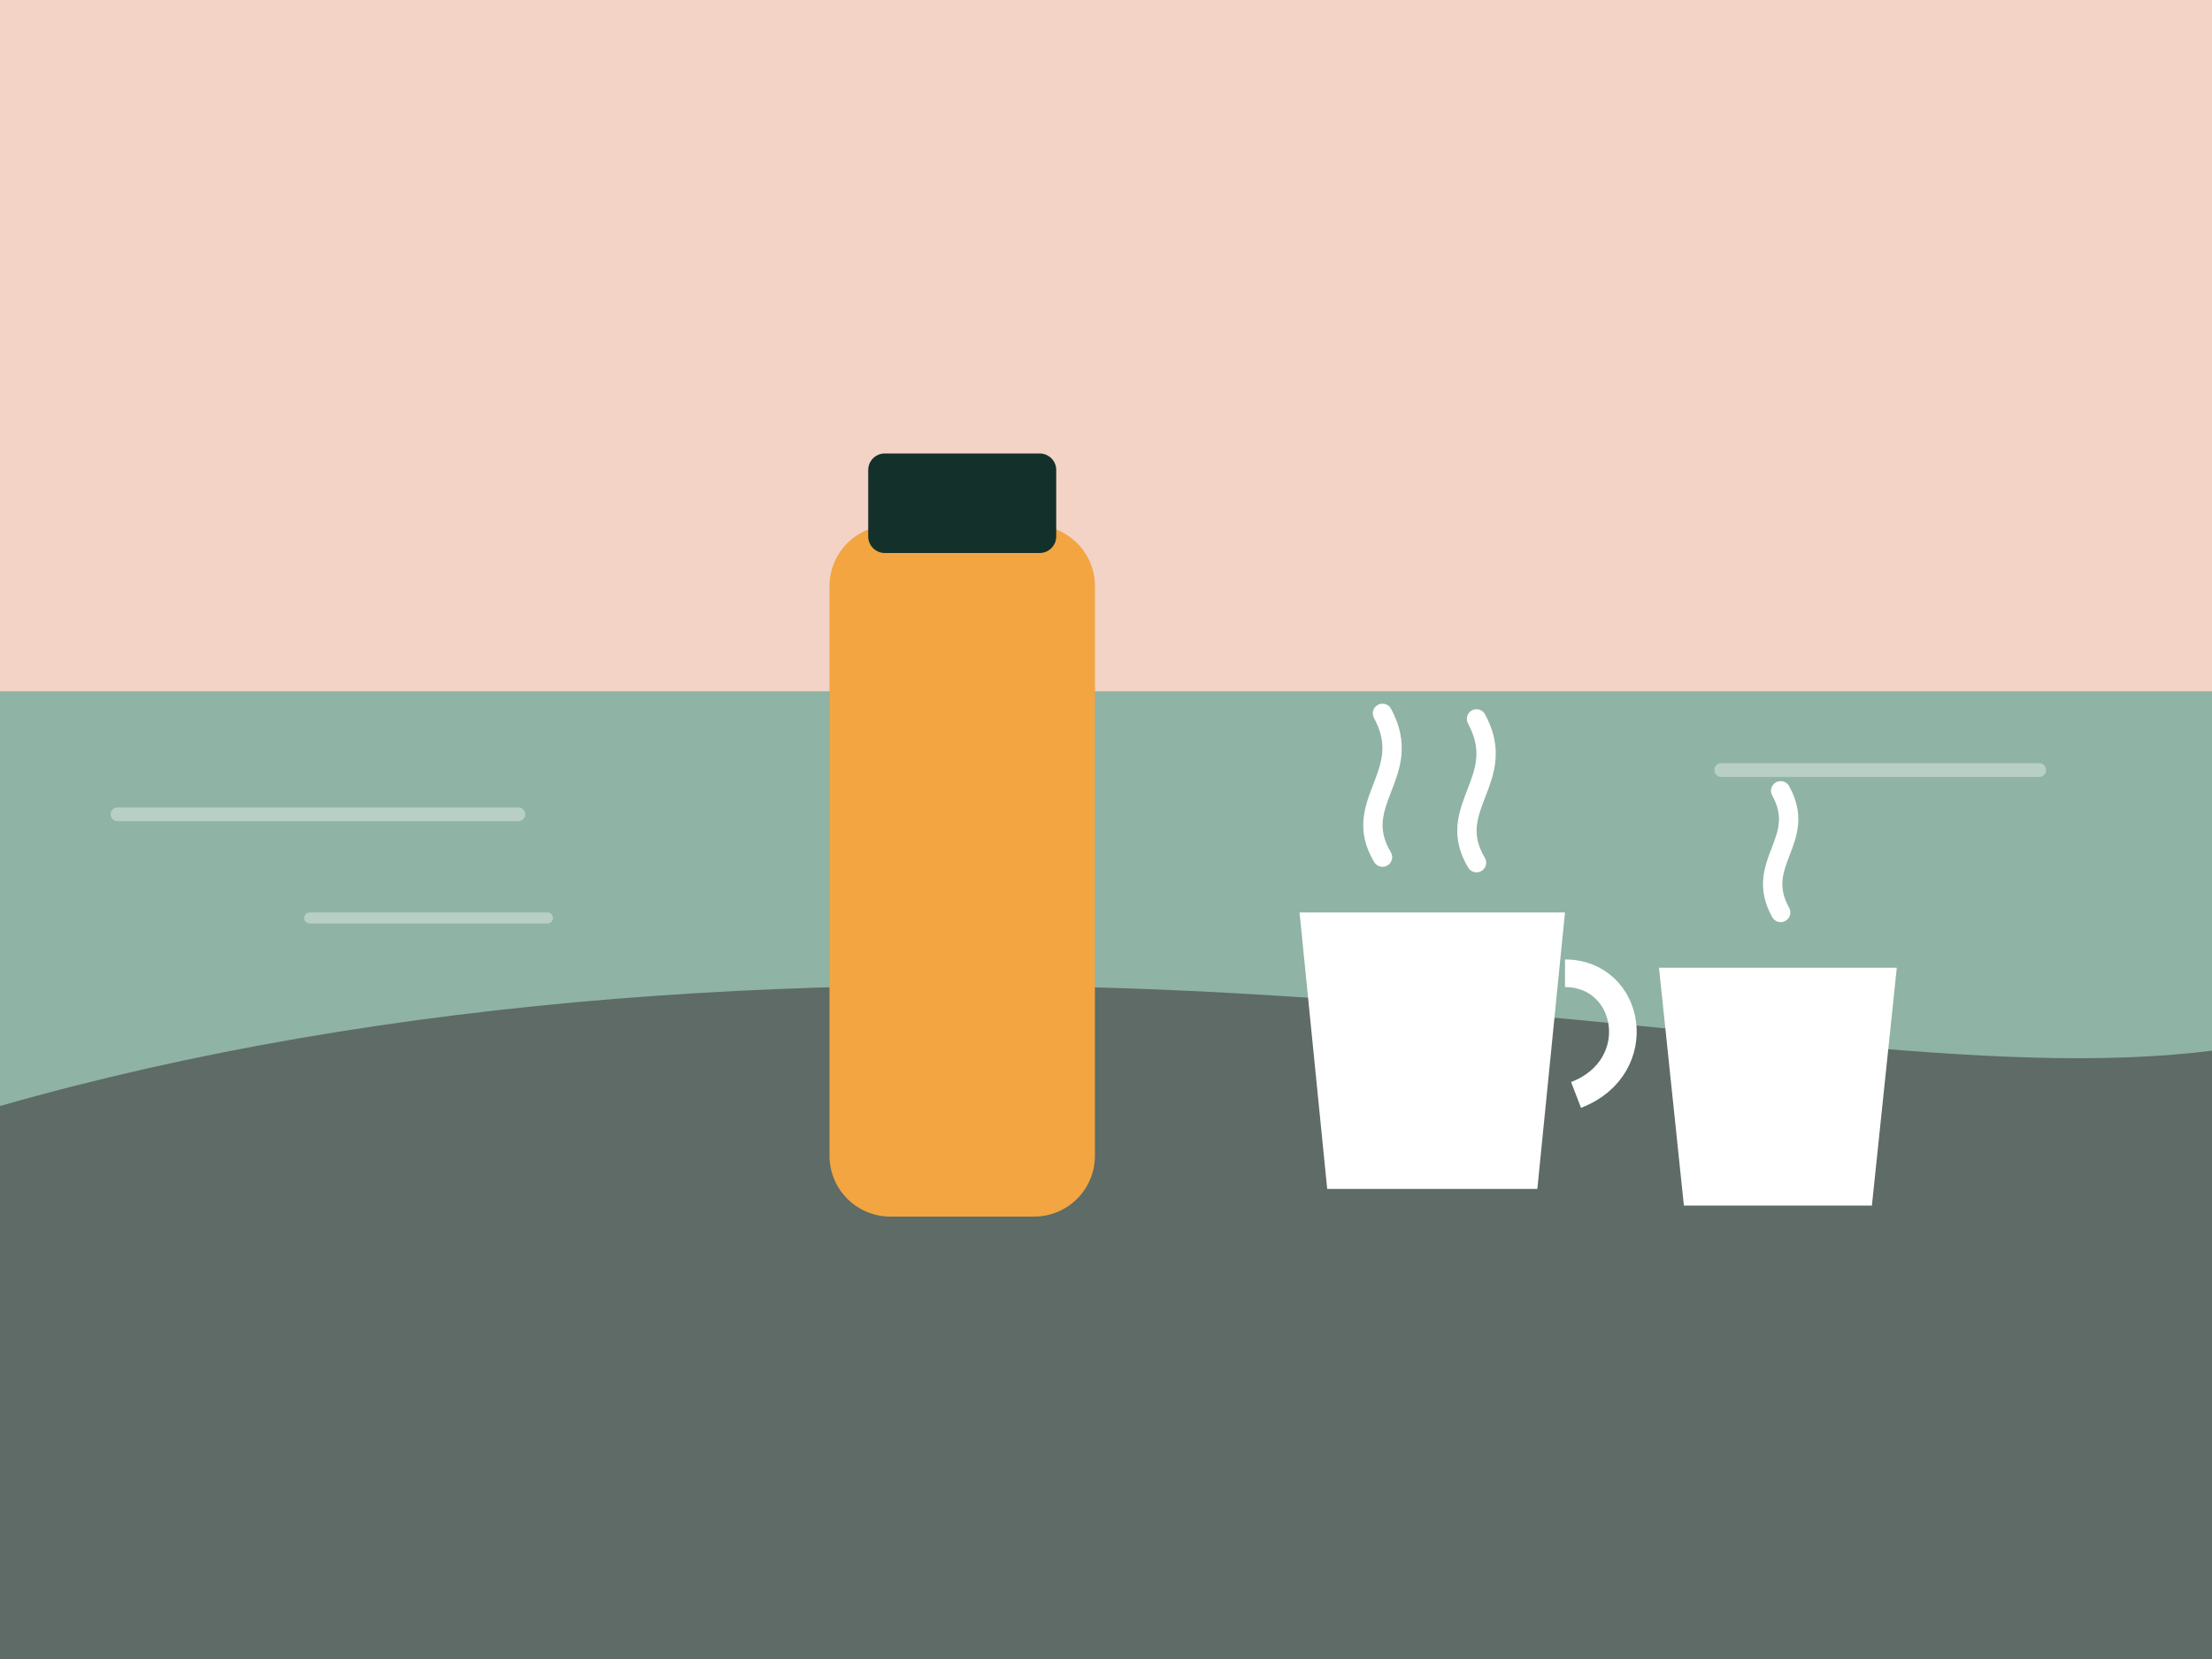
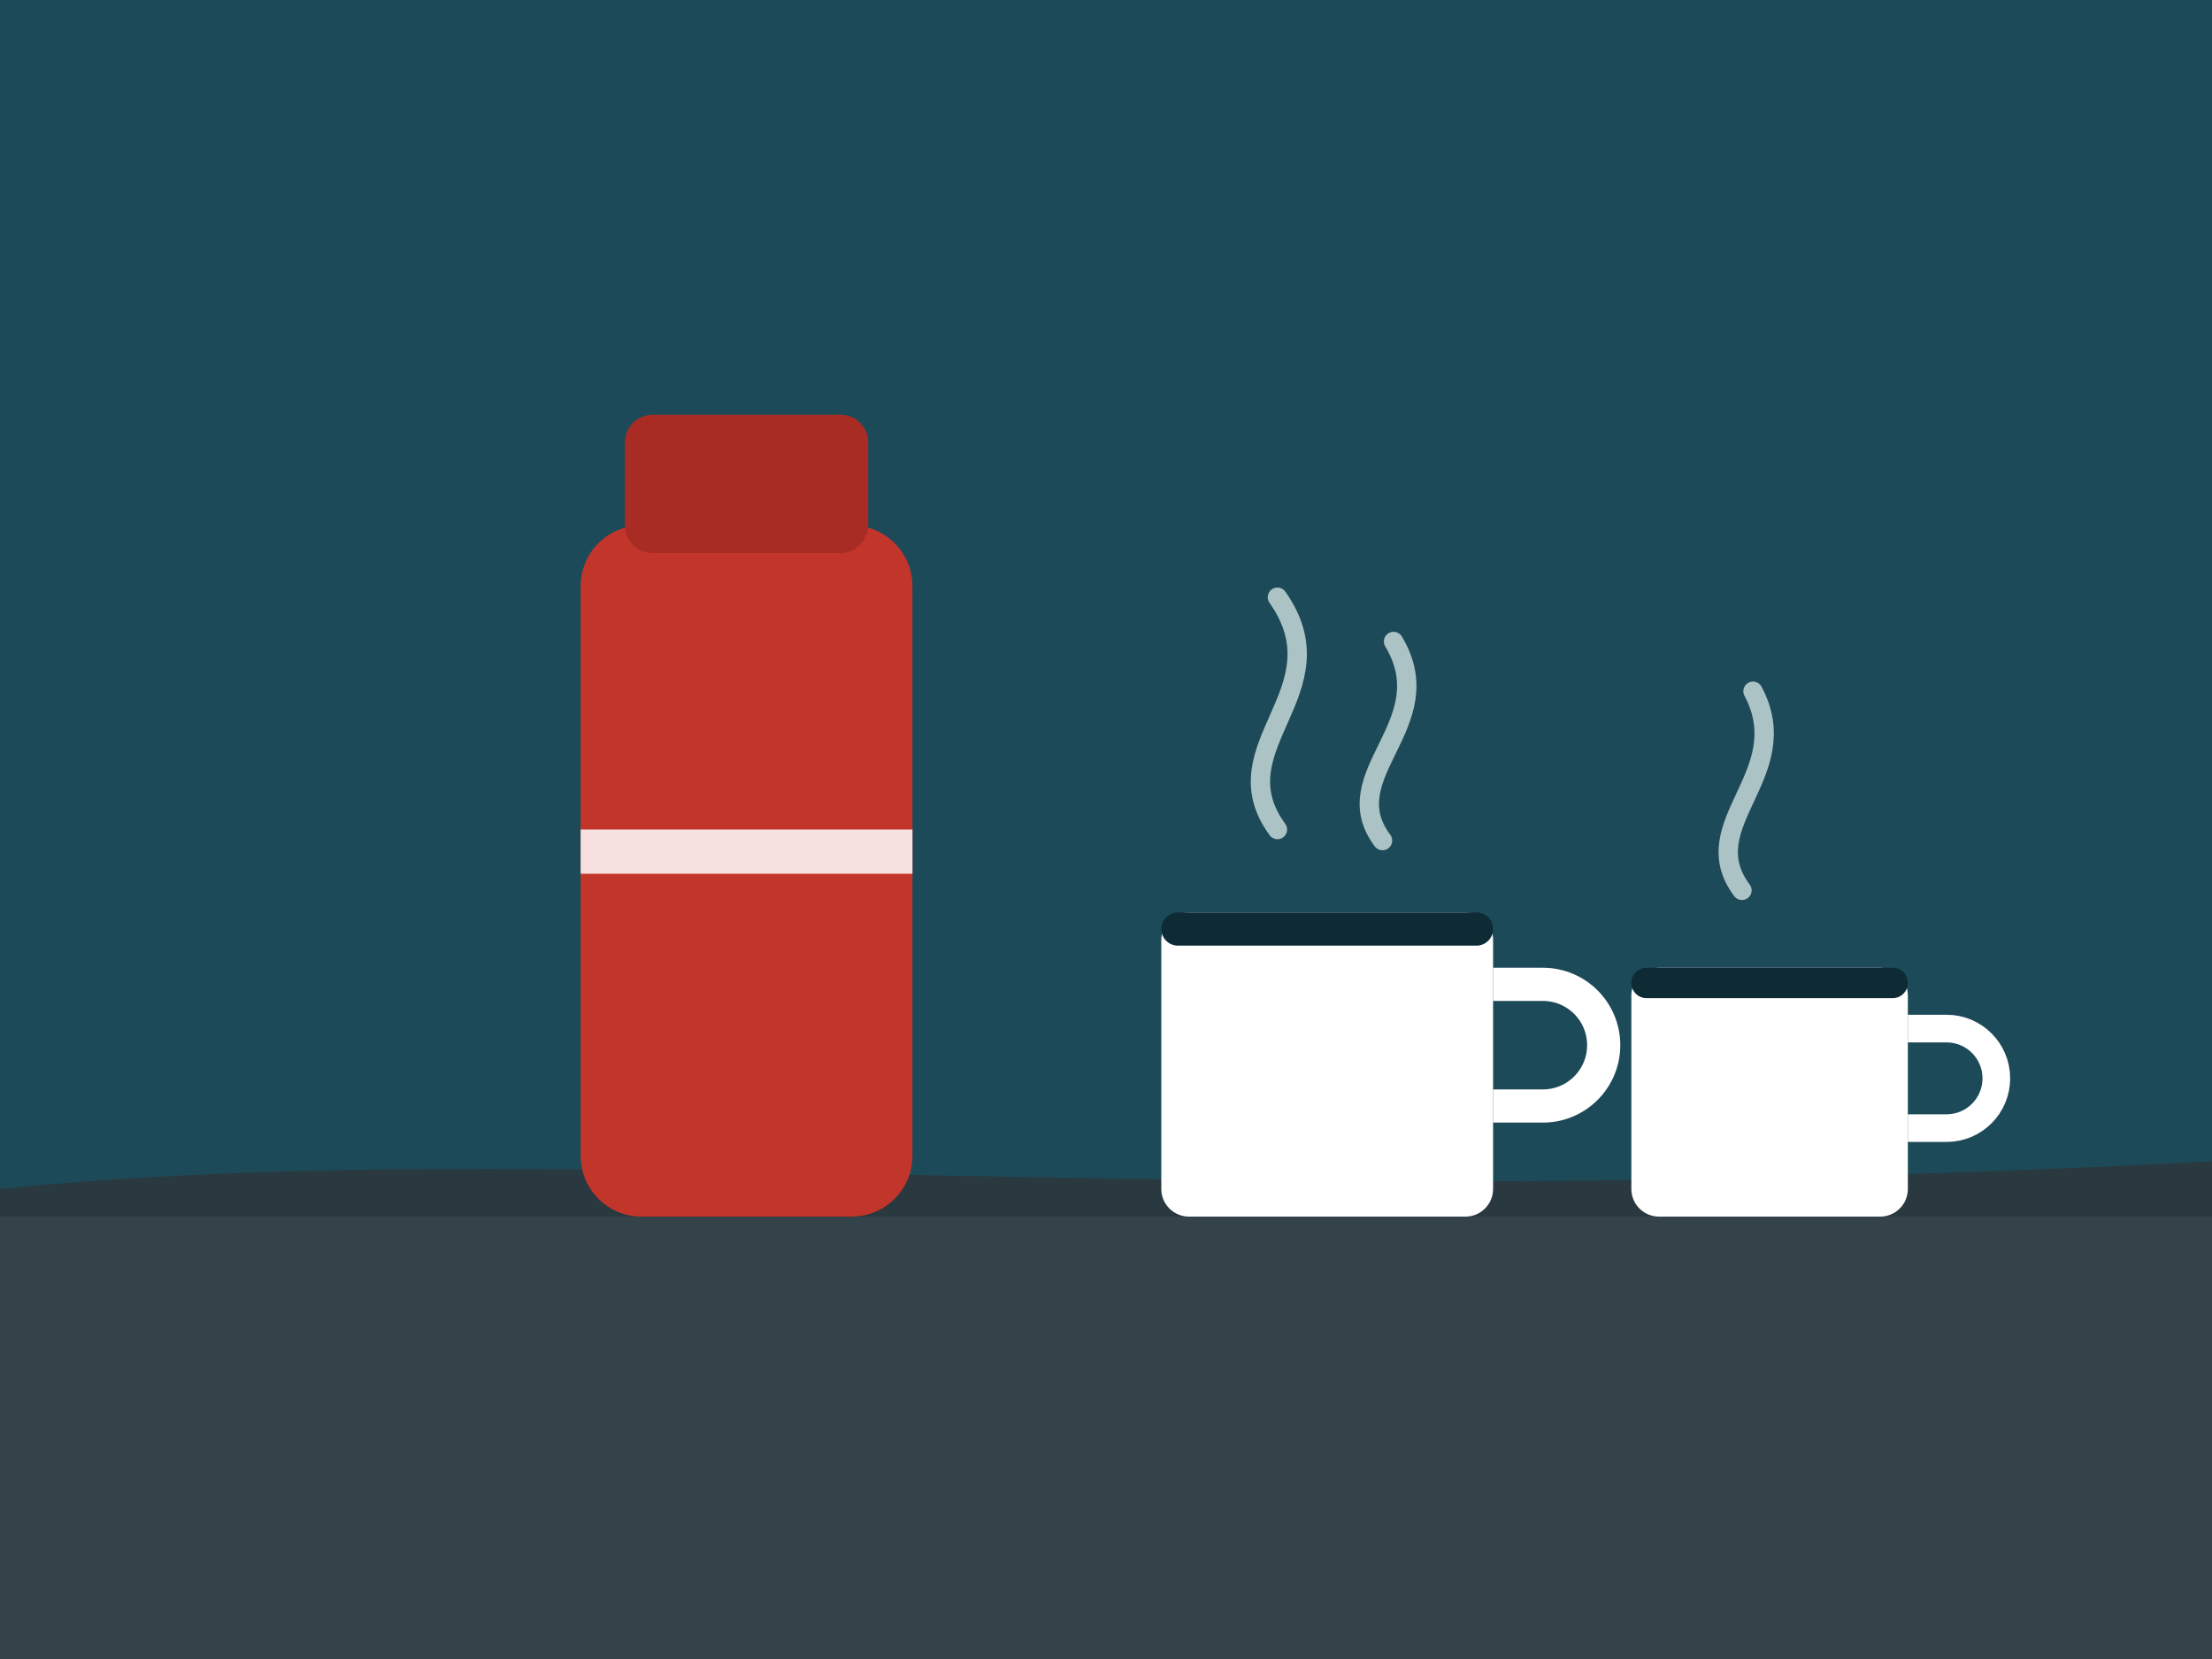
<svg xmlns="http://www.w3.org/2000/svg" viewBox="0 0 800 600" width="800" height="600">
-   <rect width="800" height="600" fill="#F2D3C6" />
-   <rect y="250" width="800" height="170" fill="#8FB3A4" />
-   <g fill="#B7CFC5">
-     <rect x="40" y="292" width="150" height="5" rx="2.5" />
-     <rect x="620" y="276" width="120" height="5" rx="2.5" />
-     <rect x="110" y="330" width="90" height="4" rx="2" />
+   <rect width="800" height="600" fill="#1D4A58" />
+   <rect y="430" width="800" height="170" fill="#34434A" />
+   <path d="M0 430 C200 410 420 440 800 420 V440 H0 Z" fill="#2A383F" />
+   <rect x="210" y="190" width="120" height="250" rx="22" fill="#C2352B" />
+   <rect x="226" y="150" width="88" height="50" rx="10" fill="#A92C24" />
+   <rect x="210" y="300" width="120" height="16" fill="#FFFFFF" opacity=".85" />
+   <g>
+     <rect x="420" y="330" width="120" height="110" rx="10" fill="#FFFFFF" />
+     <rect x="420" y="330" width="120" height="12" rx="6" fill="#0E2A35" />
+     <path d="M540 356 h18 a22 22 0 0 1 0 44 h-18" fill="none" stroke="#FFFFFF" stroke-width="12" />
+     <rect x="590" y="350" width="100" height="90" rx="10" fill="#FFFFFF" />
+     <rect x="590" y="350" width="100" height="11" rx="5.5" fill="#0E2A35" />
+     <path d="M690 372 h14 a18 18 0 0 1 0 36 h-14" fill="none" stroke="#FFFFFF" stroke-width="10" />
  </g>
-   <path d="M0 400c140-40 300-50 460-40s260 30 340 20v220H0z" fill="#5E6B66" />
-   <rect x="300" y="190" width="96" height="250" rx="22" fill="#F2A541" />
-   <rect x="314" y="164" width="68" height="36" rx="6" fill="#14302A" />
-   <path d="M470 330h96l-10 100h-76z" fill="#FFFFFF" />
-   <path d="M600 350h86l-9 86h-68z" fill="#FFFFFF" />
-   <path d="M566 352c24 0 30 34 4 44" fill="none" stroke="#FFFFFF" stroke-width="10" />
-   <g fill="none" stroke="#FFFFFF" stroke-width="7" stroke-linecap="round">
-     <path d="M500 310c-12-20 12-30 0-52" />
-     <path d="M534 312c-12-20 12-30 0-52" />
-     <path d="M644 330c-10-18 10-26 0-44" />
+   <g fill="none" stroke="#DCEBEA" stroke-width="7" stroke-linecap="round" opacity=".75">
+     <path d="M462 300 C440 270 486 250 462 216" />
+     <path d="M500 304 C482 280 522 262 504 232" />
+     <path d="M630 322 C612 298 650 280 634 250" />
  </g>
</svg>
